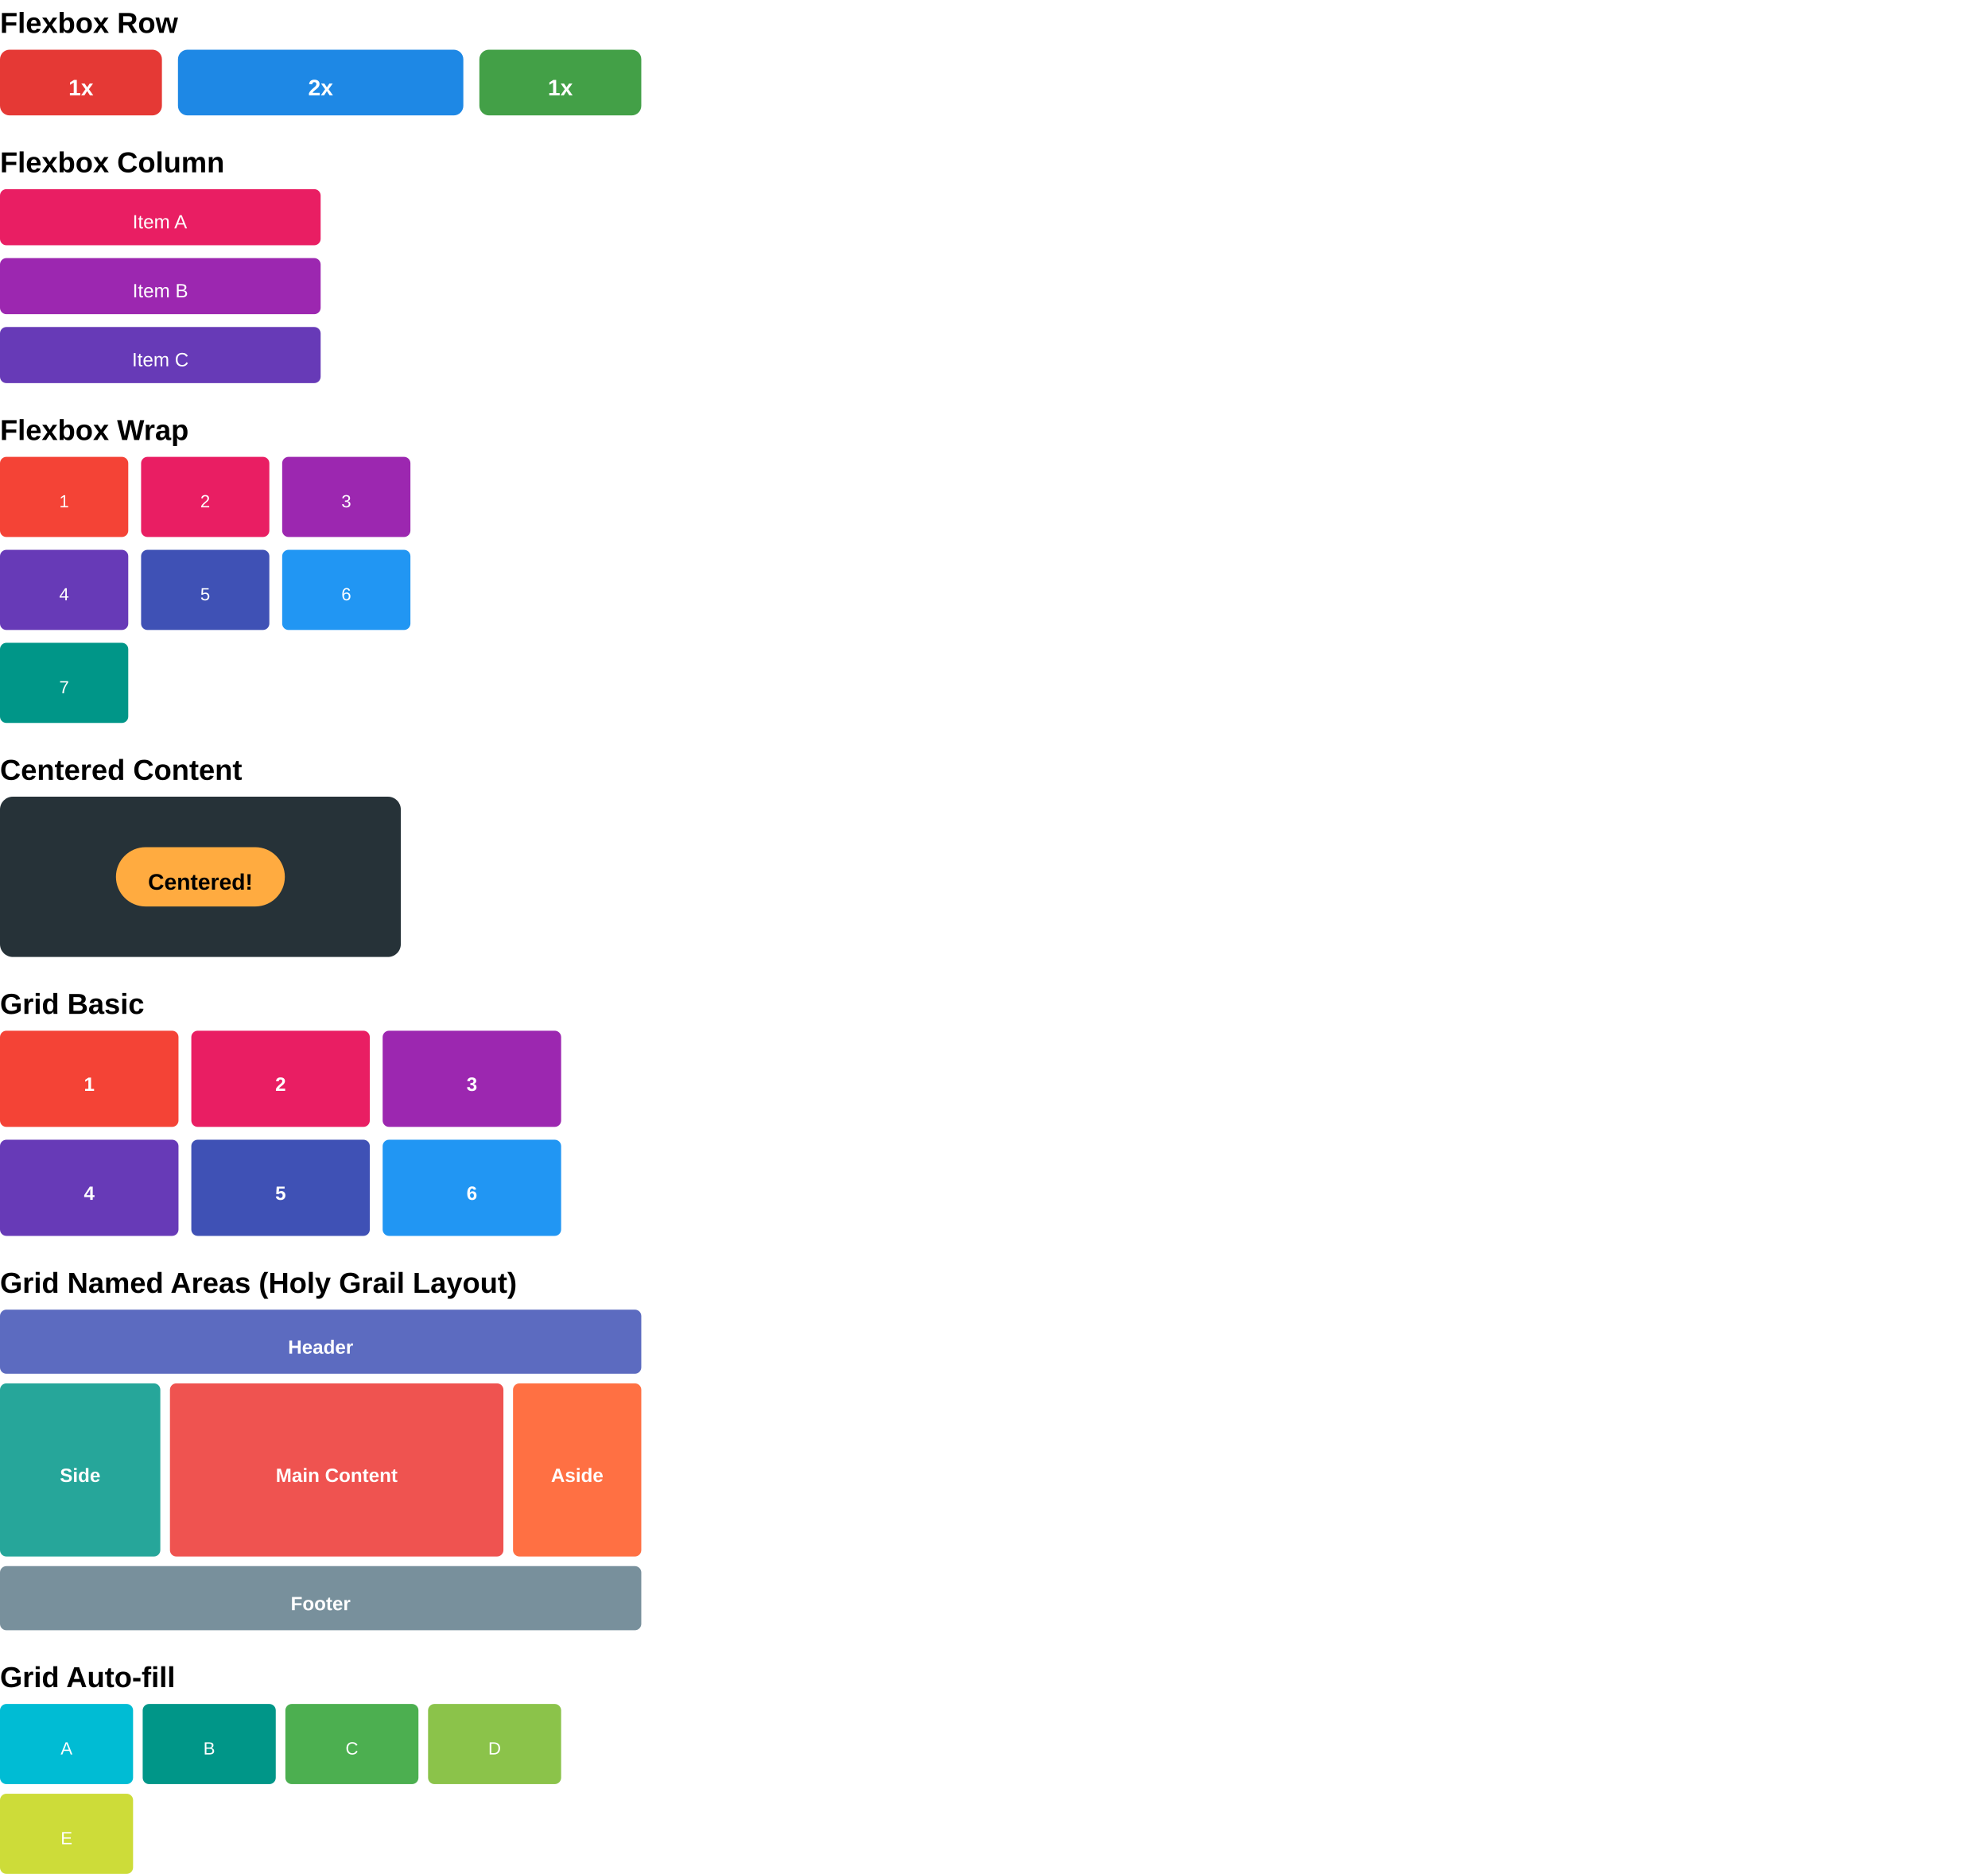
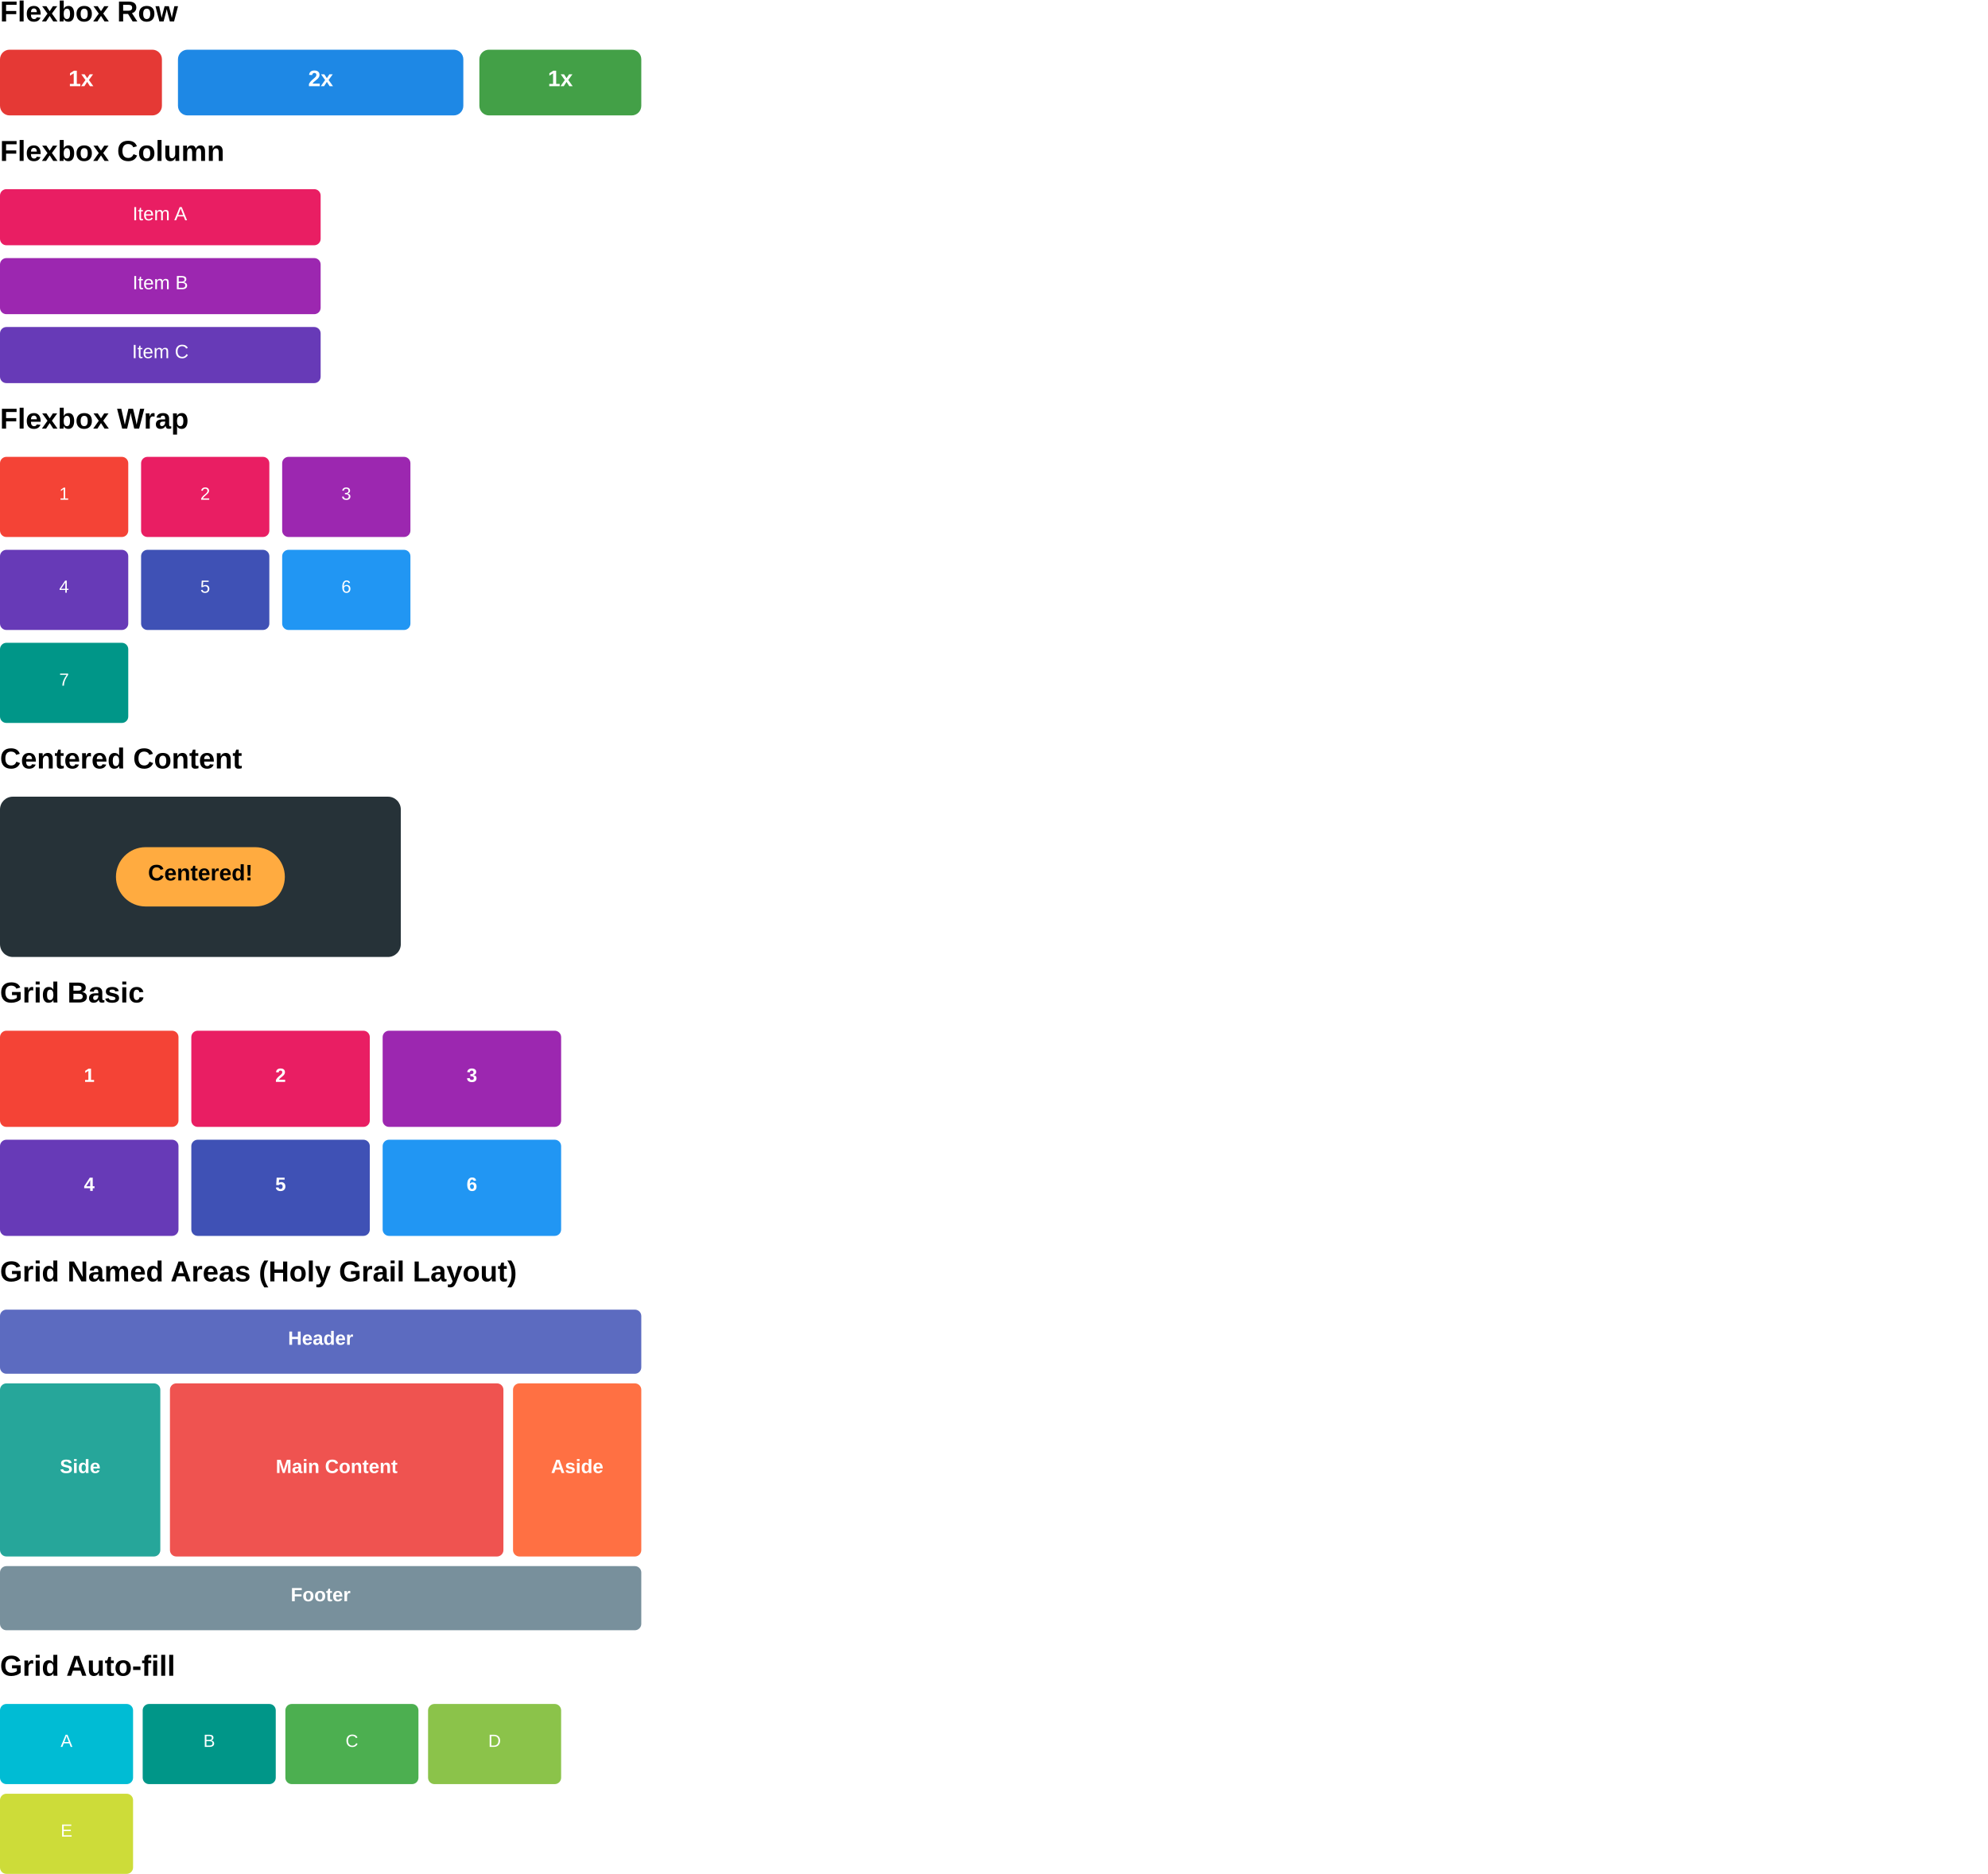
<svg xmlns="http://www.w3.org/2000/svg" width="1240" height="1169" viewBox="0 0 1240 1169">
  <path d="M0,0 L1240,0 L1240,1169 L0,1169 Z" fill="none" />
  <path d="M0,0 L1240,0 L1240,21 L0,21 Z" fill="none" />
-   <text x="0" y="20.5" fill="rgb(0, 0, 0)" font-weight="700" font-size="18px" font-family="Arial">Flexbox Row</text>
+   <text x="0" y="1.5" fill="rgb(0, 0, 0)" dominant-baseline="text-before-edge" font-weight="700" font-size="18px" font-family="Arial">Flexbox Row</text>
  <path d="M0,31 L400,31 L400,72 L0,72 Z" fill="none" />
  <rect x="0" y="31" width="101" height="41" rx="6" ry="6" fill="rgb(229, 57, 53)" />
-   <text x="42.72" y="59.5" fill="rgb(255, 255, 255)" font-weight="700" font-size="14px" font-family="Arial">1x</text>
+   <text x="42.72" y="44.5" fill="rgb(255, 255, 255)" dominant-baseline="text-before-edge" font-weight="700" font-size="14px" font-family="Arial">1x</text>
  <rect x="111" y="31" width="178" height="41" rx="6" ry="6" fill="rgb(30, 136, 229)" />
-   <text x="192.22" y="59.5" fill="rgb(255, 255, 255)" font-weight="700" font-size="14px" font-family="Arial">2x</text>
+   <text x="192.22" y="44.5" fill="rgb(255, 255, 255)" dominant-baseline="text-before-edge" font-weight="700" font-size="14px" font-family="Arial">2x</text>
  <rect x="299" y="31" width="101" height="41" rx="6" ry="6" fill="rgb(67, 160, 71)" />
-   <text x="341.72" y="59.5" fill="rgb(255, 255, 255)" font-weight="700" font-size="14px" font-family="Arial">1x</text>
+   <text x="341.72" y="44.5" fill="rgb(255, 255, 255)" dominant-baseline="text-before-edge" font-weight="700" font-size="14px" font-family="Arial">1x</text>
  <path d="M0,87 L1240,87 L1240,108 L0,108 Z" fill="none" />
-   <text x="0" y="107.5" fill="rgb(0, 0, 0)" font-weight="700" font-size="18px" font-family="Arial">Flexbox Column</text>
+   <text x="0" y="88.5" fill="rgb(0, 0, 0)" dominant-baseline="text-before-edge" font-weight="700" font-size="18px" font-family="Arial">Flexbox Column</text>
  <path d="M0,118 L200,118 L200,239 L0,239 Z" fill="none" />
  <rect x="0" y="118" width="200" height="35" rx="4" ry="4" fill="rgb(233, 30, 99)" />
-   <text x="82.67" y="142.5" fill="rgb(255, 255, 255)" font-size="12px" font-family="Arial">Item A</text>
+   <text x="82.67" y="129.5" fill="rgb(255, 255, 255)" dominant-baseline="text-before-edge" font-size="12px" font-family="Arial">Item A</text>
  <rect x="0" y="161" width="200" height="35" rx="4" ry="4" fill="rgb(156, 39, 176)" />
-   <text x="82.67" y="185.5" fill="rgb(255, 255, 255)" font-size="12px" font-family="Arial">Item B</text>
+   <text x="82.67" y="172.5" fill="rgb(255, 255, 255)" dominant-baseline="text-before-edge" font-size="12px" font-family="Arial">Item B</text>
  <rect x="0" y="204" width="200" height="35" rx="4" ry="4" fill="rgb(103, 58, 183)" />
-   <text x="82.33" y="228.5" fill="rgb(255, 255, 255)" font-size="12px" font-family="Arial">Item C</text>
+   <text x="82.33" y="215.5" fill="rgb(255, 255, 255)" dominant-baseline="text-before-edge" font-size="12px" font-family="Arial">Item C</text>
  <path d="M0,254 L1240,254 L1240,275 L0,275 Z" fill="none" />
-   <text x="0" y="274.5" fill="rgb(0, 0, 0)" font-weight="700" font-size="18px" font-family="Arial">Flexbox Wrap</text>
+   <text x="0" y="255.5" fill="rgb(0, 0, 0)" dominant-baseline="text-before-edge" font-weight="700" font-size="18px" font-family="Arial">Flexbox Wrap</text>
  <path d="M0,285 L300,285 L300,451 L0,451 Z" fill="none" />
  <rect x="0" y="285" width="80" height="50" rx="4" ry="4" fill="rgb(244, 67, 54)" />
-   <text x="36.93" y="316.5" fill="rgb(255, 255, 255)" font-size="11px" font-family="Arial">1</text>
+   <text x="36.93" y="304.5" fill="rgb(255, 255, 255)" dominant-baseline="text-before-edge" font-size="11px" font-family="Arial">1</text>
  <rect x="88" y="285" width="80" height="50" rx="4" ry="4" fill="rgb(233, 30, 99)" />
-   <text x="124.93" y="316.5" fill="rgb(255, 255, 255)" font-size="11px" font-family="Arial">2</text>
+   <text x="124.93" y="304.5" fill="rgb(255, 255, 255)" dominant-baseline="text-before-edge" font-size="11px" font-family="Arial">2</text>
  <rect x="176" y="285" width="80" height="50" rx="4" ry="4" fill="rgb(156, 39, 176)" />
-   <text x="212.93" y="316.5" fill="rgb(255, 255, 255)" font-size="11px" font-family="Arial">3</text>
+   <text x="212.93" y="304.5" fill="rgb(255, 255, 255)" dominant-baseline="text-before-edge" font-size="11px" font-family="Arial">3</text>
  <rect x="0" y="343" width="80" height="50" rx="4" ry="4" fill="rgb(103, 58, 183)" />
-   <text x="36.93" y="374.5" fill="rgb(255, 255, 255)" font-size="11px" font-family="Arial">4</text>
+   <text x="36.93" y="362.5" fill="rgb(255, 255, 255)" dominant-baseline="text-before-edge" font-size="11px" font-family="Arial">4</text>
  <rect x="88" y="343" width="80" height="50" rx="4" ry="4" fill="rgb(63, 81, 181)" />
-   <text x="124.93" y="374.5" fill="rgb(255, 255, 255)" font-size="11px" font-family="Arial">5</text>
+   <text x="124.93" y="362.5" fill="rgb(255, 255, 255)" dominant-baseline="text-before-edge" font-size="11px" font-family="Arial">5</text>
  <rect x="176" y="343" width="80" height="50" rx="4" ry="4" fill="rgb(33, 150, 243)" />
-   <text x="212.93" y="374.5" fill="rgb(255, 255, 255)" font-size="11px" font-family="Arial">6</text>
+   <text x="212.93" y="362.5" fill="rgb(255, 255, 255)" dominant-baseline="text-before-edge" font-size="11px" font-family="Arial">6</text>
  <rect x="0" y="401" width="80" height="50" rx="4" ry="4" fill="rgb(0, 150, 136)" />
-   <text x="36.93" y="432.5" fill="rgb(255, 255, 255)" font-size="11px" font-family="Arial">7</text>
+   <text x="36.93" y="420.5" fill="rgb(255, 255, 255)" dominant-baseline="text-before-edge" font-size="11px" font-family="Arial">7</text>
  <path d="M0,466 L1240,466 L1240,487 L0,487 Z" fill="none" />
-   <text x="0" y="486.5" fill="rgb(0, 0, 0)" font-weight="700" font-size="18px" font-family="Arial">Centered Content</text>
+   <text x="0" y="467.5" fill="rgb(0, 0, 0)" dominant-baseline="text-before-edge" font-weight="700" font-size="18px" font-family="Arial">Centered Content</text>
  <rect x="0" y="497" width="250" height="100" rx="8" ry="8" fill="rgb(38, 50, 56)" />
  <rect x="72.32" y="528.5" width="105.35" height="37" rx="18.5" ry="18.5" fill="rgb(255, 171, 64)" />
-   <text x="92.32" y="555" fill="rgb(0, 0, 0)" font-weight="700" font-size="14px" font-family="Arial">Centered!</text>
+   <text x="92.32" y="540" fill="rgb(0, 0, 0)" dominant-baseline="text-before-edge" font-weight="700" font-size="14px" font-family="Arial">Centered!</text>
  <path d="M0,612 L1240,612 L1240,633 L0,633 Z" fill="none" />
-   <text x="0" y="632.5" fill="rgb(0, 0, 0)" font-weight="700" font-size="18px" font-family="Arial">Grid Basic</text>
+   <text x="0" y="613.5" fill="rgb(0, 0, 0)" dominant-baseline="text-before-edge" font-weight="700" font-size="18px" font-family="Arial">Grid Basic</text>
  <path d="M0,643 L350,643 L350,771 L0,771 Z" fill="none" />
  <rect x="0" y="643" width="111.33" height="60" rx="4" ry="4" fill="rgb(244, 67, 54)" />
-   <text x="52.33" y="680.5" fill="rgb(255, 255, 255)" font-weight="700" font-size="12px" font-family="Arial">1</text>
+   <text x="52.33" y="667" fill="rgb(255, 255, 255)" dominant-baseline="text-before-edge" font-weight="700" font-size="12px" font-family="Arial">1</text>
  <rect x="119.33" y="643" width="111.33" height="60" rx="4" ry="4" fill="rgb(233, 30, 99)" />
-   <text x="171.67" y="680.5" fill="rgb(255, 255, 255)" font-weight="700" font-size="12px" font-family="Arial">2</text>
+   <text x="171.67" y="667" fill="rgb(255, 255, 255)" dominant-baseline="text-before-edge" font-weight="700" font-size="12px" font-family="Arial">2</text>
  <rect x="238.67" y="643" width="111.33" height="60" rx="4" ry="4" fill="rgb(156, 39, 176)" />
-   <text x="291" y="680.5" fill="rgb(255, 255, 255)" font-weight="700" font-size="12px" font-family="Arial">3</text>
+   <text x="291" y="667" fill="rgb(255, 255, 255)" dominant-baseline="text-before-edge" font-weight="700" font-size="12px" font-family="Arial">3</text>
  <rect x="0" y="711" width="111.33" height="60" rx="4" ry="4" fill="rgb(103, 58, 183)" />
-   <text x="52.33" y="748.5" fill="rgb(255, 255, 255)" font-weight="700" font-size="12px" font-family="Arial">4</text>
+   <text x="52.33" y="735" fill="rgb(255, 255, 255)" dominant-baseline="text-before-edge" font-weight="700" font-size="12px" font-family="Arial">4</text>
  <rect x="119.33" y="711" width="111.33" height="60" rx="4" ry="4" fill="rgb(63, 81, 181)" />
-   <text x="171.67" y="748.5" fill="rgb(255, 255, 255)" font-weight="700" font-size="12px" font-family="Arial">5</text>
+   <text x="171.67" y="735" fill="rgb(255, 255, 255)" dominant-baseline="text-before-edge" font-weight="700" font-size="12px" font-family="Arial">5</text>
  <rect x="238.67" y="711" width="111.33" height="60" rx="4" ry="4" fill="rgb(33, 150, 243)" />
-   <text x="291" y="748.5" fill="rgb(255, 255, 255)" font-weight="700" font-size="12px" font-family="Arial">6</text>
+   <text x="291" y="735" fill="rgb(255, 255, 255)" dominant-baseline="text-before-edge" font-weight="700" font-size="12px" font-family="Arial">6</text>
  <path d="M0,786 L1240,786 L1240,807 L0,807 Z" fill="none" />
-   <text x="0" y="806.5" fill="rgb(0, 0, 0)" font-weight="700" font-size="18px" font-family="Arial">Grid Named Areas (Holy Grail Layout)</text>
+   <text x="0" y="787.5" fill="rgb(0, 0, 0)" dominant-baseline="text-before-edge" font-weight="700" font-size="18px" font-family="Arial">Grid Named Areas (Holy Grail Layout)</text>
  <path d="M0,817 L400,817 L400,1017 L0,1017 Z" fill="none" />
  <rect x="0" y="817" width="400" height="40" rx="4" ry="4" fill="rgb(92, 107, 192)" />
-   <text x="179.67" y="844.5" fill="rgb(255, 255, 255)" font-weight="700" font-size="12px" font-family="Arial">Header</text>
+   <text x="179.67" y="831" fill="rgb(255, 255, 255)" dominant-baseline="text-before-edge" font-weight="700" font-size="12px" font-family="Arial">Header</text>
  <rect x="0" y="863" width="100" height="108" rx="4" ry="4" fill="rgb(38, 166, 154)" />
-   <text x="37.33" y="924.5" fill="rgb(255, 255, 255)" font-weight="700" font-size="12px" font-family="Arial">Side</text>
+   <text x="37.33" y="911" fill="rgb(255, 255, 255)" dominant-baseline="text-before-edge" font-weight="700" font-size="12px" font-family="Arial">Side</text>
  <rect x="106" y="863" width="208" height="108" rx="4" ry="4" fill="rgb(239, 83, 80)" />
-   <text x="172" y="924.5" fill="rgb(255, 255, 255)" font-weight="700" font-size="12px" font-family="Arial">Main Content</text>
+   <text x="172" y="911" fill="rgb(255, 255, 255)" dominant-baseline="text-before-edge" font-weight="700" font-size="12px" font-family="Arial">Main Content</text>
  <rect x="320" y="863" width="80" height="108" rx="4" ry="4" fill="rgb(255, 112, 67)" />
-   <text x="343.67" y="924.5" fill="rgb(255, 255, 255)" font-weight="700" font-size="12px" font-family="Arial">Aside</text>
+   <text x="343.67" y="911" fill="rgb(255, 255, 255)" dominant-baseline="text-before-edge" font-weight="700" font-size="12px" font-family="Arial">Aside</text>
  <rect x="0" y="977" width="400" height="40" rx="4" ry="4" fill="rgb(120, 144, 156)" />
-   <text x="181.33" y="1004.5" fill="rgb(255, 255, 255)" font-weight="700" font-size="12px" font-family="Arial">Footer</text>
+   <text x="181.33" y="991" fill="rgb(255, 255, 255)" dominant-baseline="text-before-edge" font-weight="700" font-size="12px" font-family="Arial">Footer</text>
  <path d="M0,1032 L1240,1032 L1240,1053 L0,1053 Z" fill="none" />
-   <text x="0" y="1052.5" fill="rgb(0, 0, 0)" font-weight="700" font-size="18px" font-family="Arial">Grid Auto-fill</text>
+   <text x="0" y="1033.5" fill="rgb(0, 0, 0)" dominant-baseline="text-before-edge" font-weight="700" font-size="18px" font-family="Arial">Grid Auto-fill</text>
  <path d="M0,1063 L350,1063 L350,1169 L0,1169 Z" fill="none" />
  <rect x="0" y="1063" width="83" height="50" rx="4" ry="4" fill="rgb(0, 188, 212)" />
-   <text x="37.83" y="1094.5" fill="rgb(255, 255, 255)" font-size="11px" font-family="Arial">A</text>
+   <text x="37.83" y="1082.5" fill="rgb(255, 255, 255)" dominant-baseline="text-before-edge" font-size="11px" font-family="Arial">A</text>
  <rect x="89" y="1063" width="83" height="50" rx="4" ry="4" fill="rgb(0, 150, 136)" />
-   <text x="126.83" y="1094.5" fill="rgb(255, 255, 255)" font-size="11px" font-family="Arial">B</text>
+   <text x="126.83" y="1082.5" fill="rgb(255, 255, 255)" dominant-baseline="text-before-edge" font-size="11px" font-family="Arial">B</text>
  <rect x="178" y="1063" width="83" height="50" rx="4" ry="4" fill="rgb(76, 175, 80)" />
-   <text x="215.52" y="1094.5" fill="rgb(255, 255, 255)" font-size="11px" font-family="Arial">C</text>
+   <text x="215.52" y="1082.5" fill="rgb(255, 255, 255)" dominant-baseline="text-before-edge" font-size="11px" font-family="Arial">C</text>
  <rect x="267" y="1063" width="83" height="50" rx="4" ry="4" fill="rgb(139, 195, 74)" />
-   <text x="304.52" y="1094.5" fill="rgb(255, 255, 255)" font-size="11px" font-family="Arial">D</text>
+   <text x="304.52" y="1082.5" fill="rgb(255, 255, 255)" dominant-baseline="text-before-edge" font-size="11px" font-family="Arial">D</text>
  <rect x="0" y="1119" width="83" height="50" rx="4" ry="4" fill="rgb(205, 220, 57)" />
-   <text x="37.83" y="1150.5" fill="rgb(255, 255, 255)" font-size="11px" font-family="Arial">E</text>
+   <text x="37.83" y="1138.5" fill="rgb(255, 255, 255)" dominant-baseline="text-before-edge" font-size="11px" font-family="Arial">E</text>
</svg>
